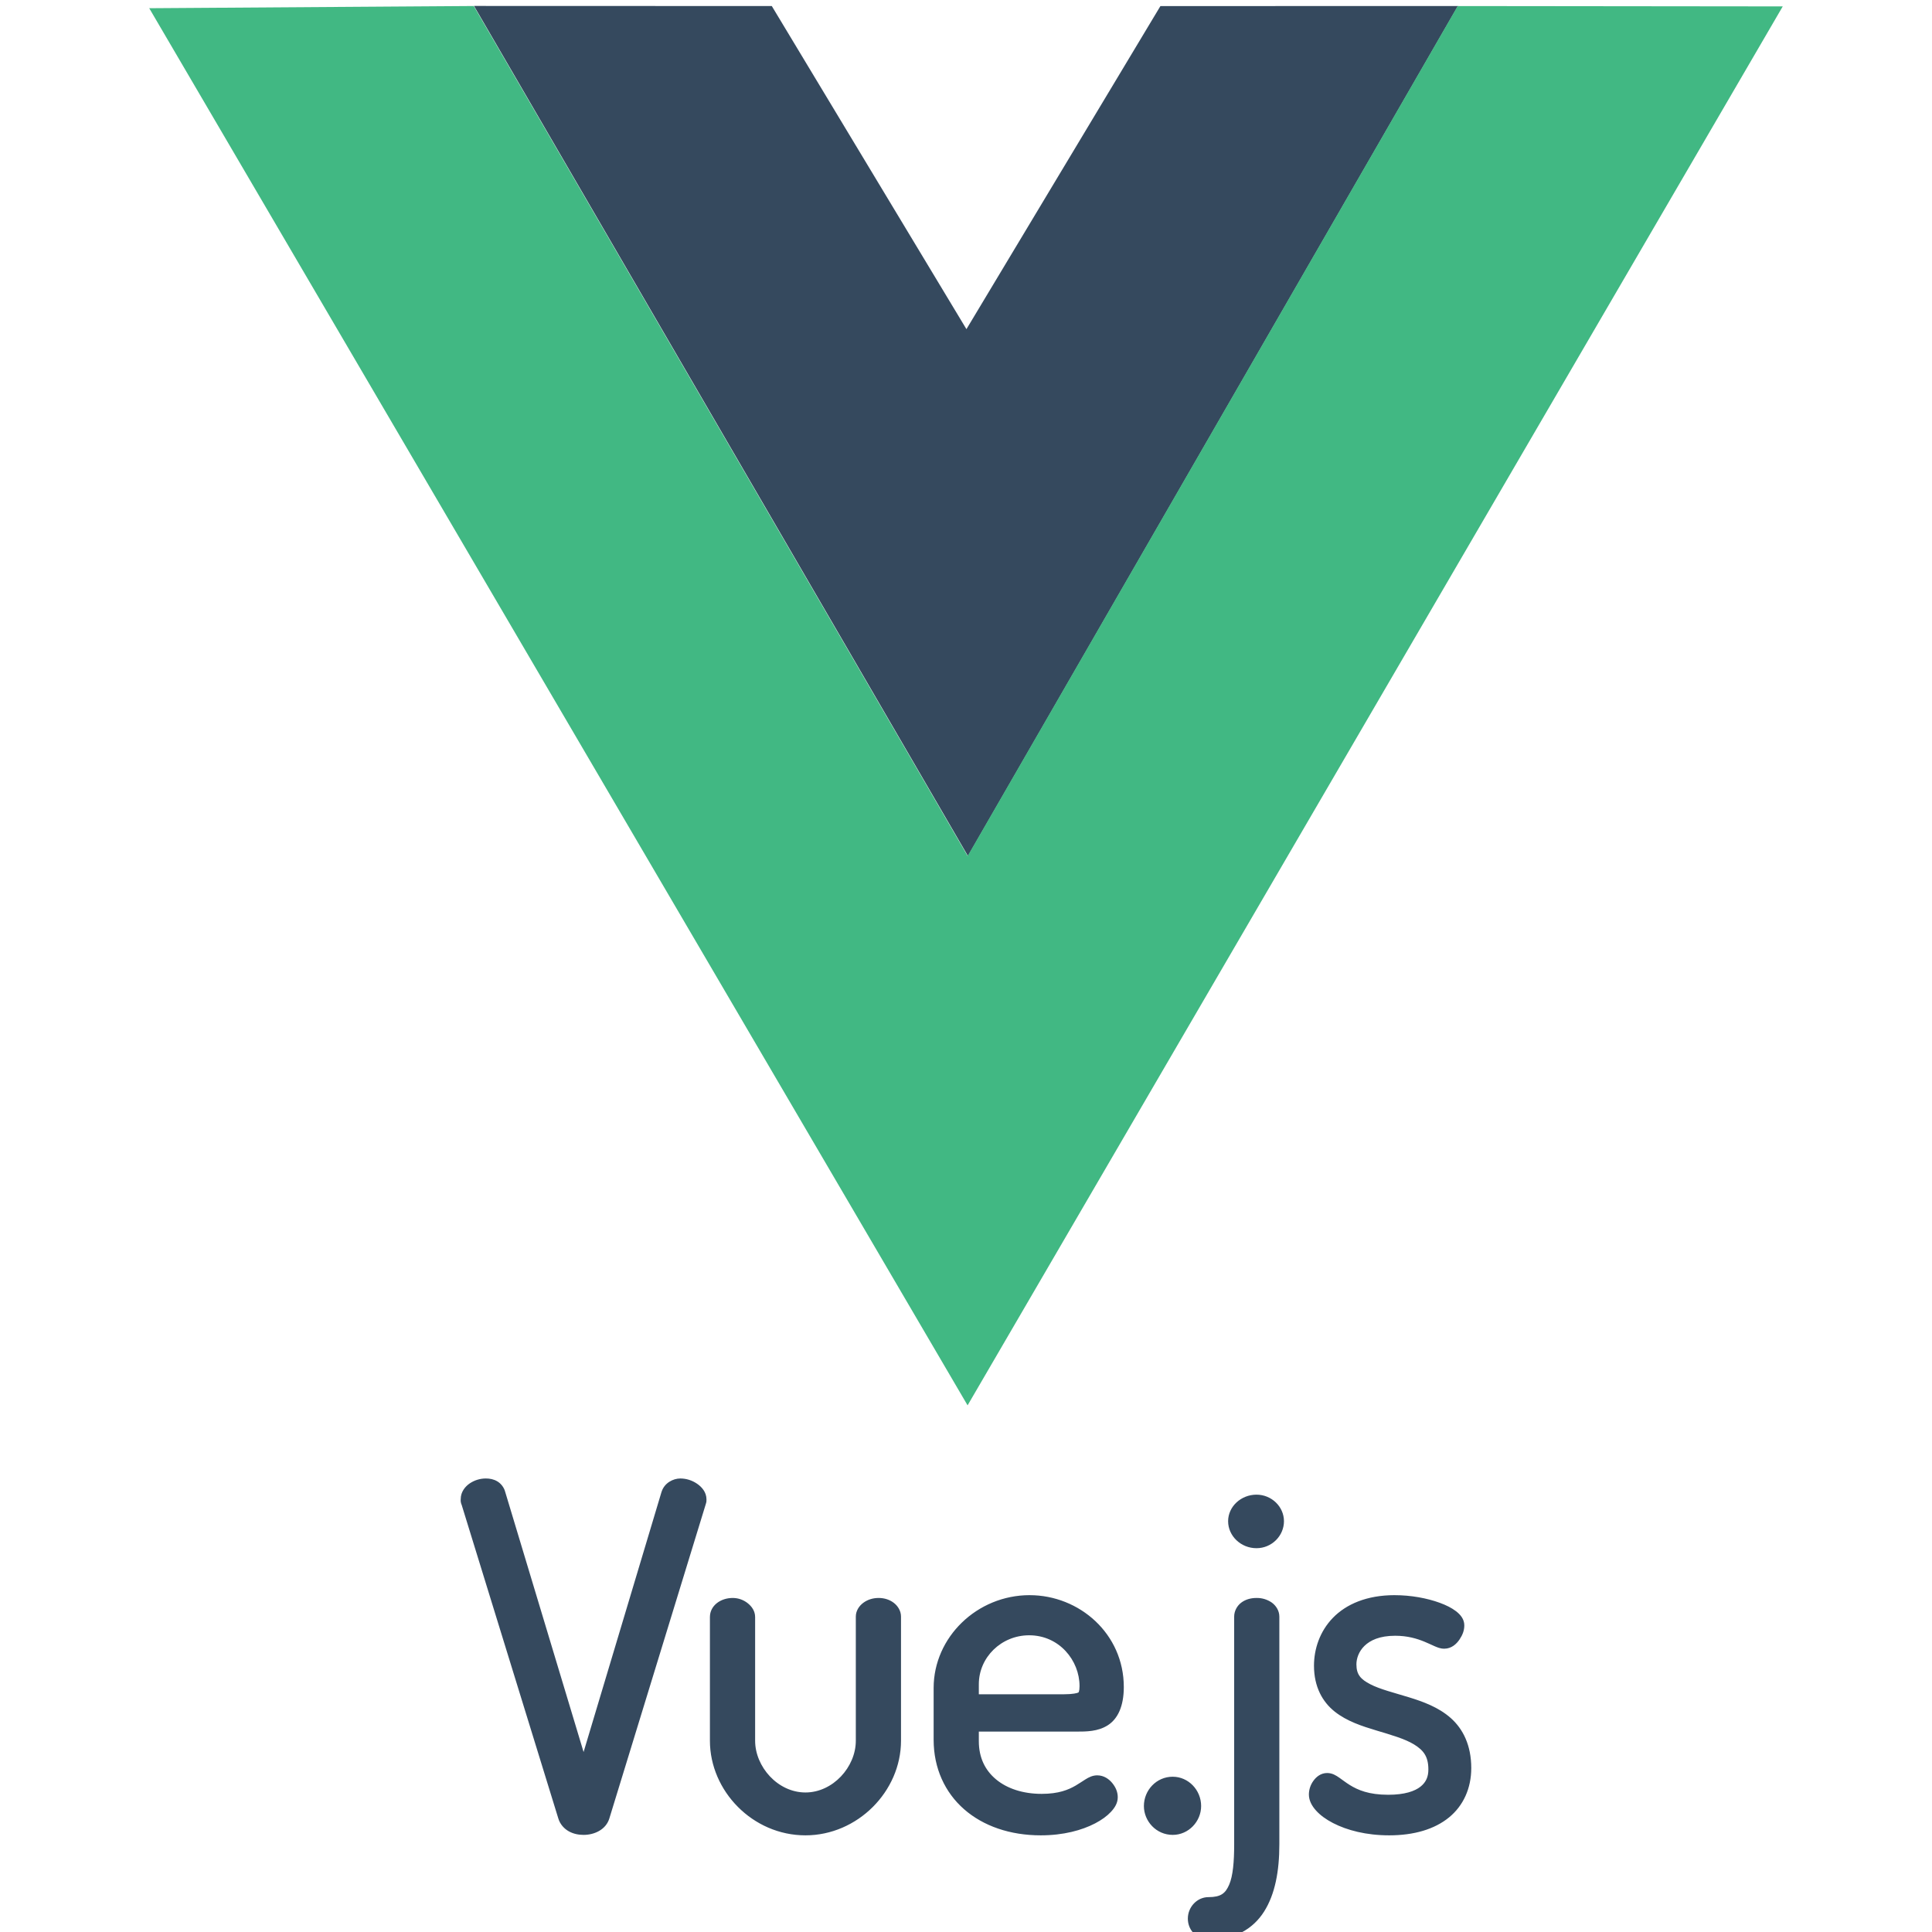
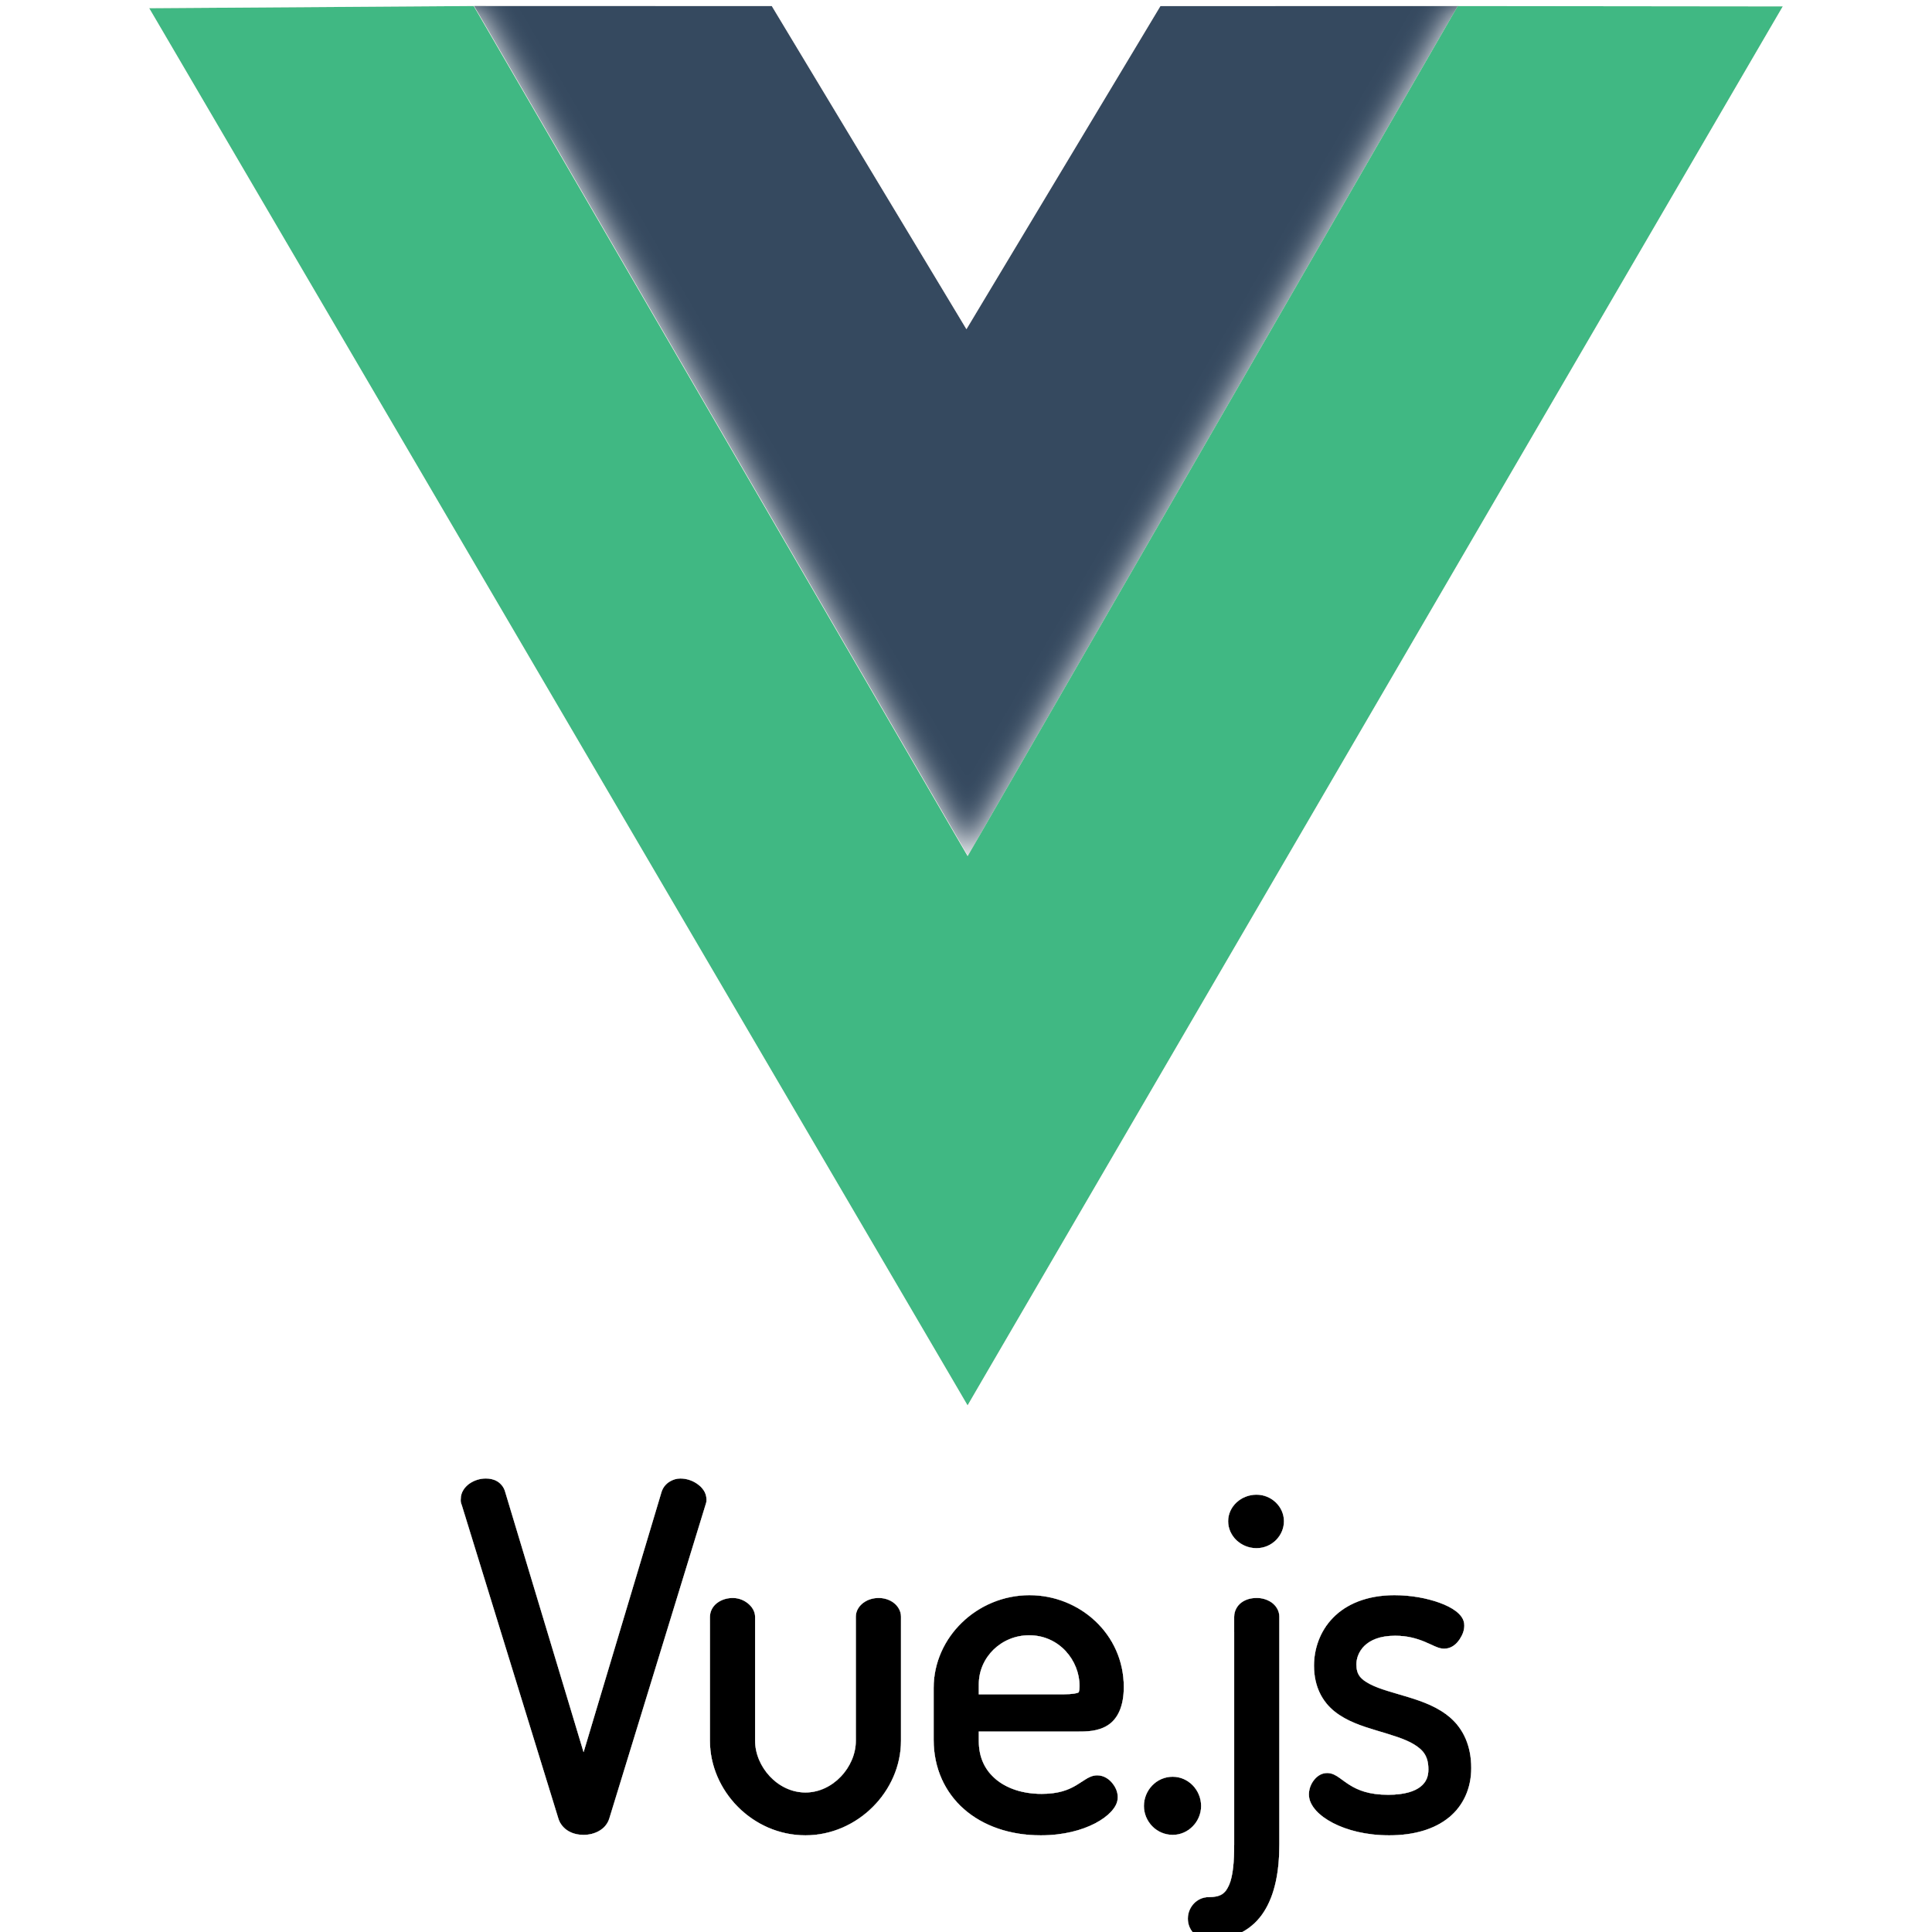
<svg xmlns="http://www.w3.org/2000/svg" viewBox="0 0 128 128">
-   <path d="M32.191 97.953a1.91 1.91 0 00-1.055.316c-.319.211-.611.575-.611 1.041 0 .062-.036.2.084.44l-.031-.076 6.41 20.797c.115.39.39.688.7.86s.648.235.978.235c.7 0 1.47-.334 1.705-1.088v-.002l6.404-20.875v-.076c0 .106.031.045.031-.183 0-.475-.303-.824-.627-1.043a1.966 1.966 0 00-1.101-.346c-.49 0-1.052.297-1.24.863l-.004.006-5.17 17.254-5.19-17.223c-.077-.308-.284-.565-.525-.709s-.504-.191-.758-.191zm51.055 1.072c-1.02 0-1.88.782-1.88 1.76s.846 1.787 1.88 1.787c1.014 0 1.82-.824 1.82-1.787s-.82-1.76-1.82-1.76zm-15.029 6.658c-3.488 0-6.361 2.792-6.361 6.147v3.438c0 1.879.748 3.49 2.02 4.601 1.27 1.112 3.044 1.727 5.077 1.727 1.502 0 2.727-.337 3.602-.793.438-.229.79-.485 1.049-.764.26-.28.45-.585.45-.967 0-.35-.134-.654-.353-.927-.218-.273-.562-.524-1.006-.524-.32 0-.566.135-.779.266-.213.13-.413.275-.654.414-.482.277-1.12.547-2.248.547-1.256 0-2.302-.358-3.024-.96-.72-.6-1.14-1.435-1.14-2.529v-.636h6.435c.687 0 1.45 0 2.11-.42.66-.422 1.06-1.26 1.06-2.533 0-3.53-2.944-6.086-6.238-6.086zm24.186 0c-1.854 0-3.218.6-4.094 1.502-.876.902-1.254 2.076-1.254 3.172 0 1.398.565 2.4 1.373 3.041.809.643 1.815.966 2.772 1.254.957.289 1.873.545 2.488.924.615.38.945.789.945 1.654 0 .465-.14.835-.517 1.137-.378.303-1.05.541-2.143.541-1.293 0-2.016-.319-2.543-.644-.263-.163-.475-.332-.693-.483s-.466-.314-.813-.314c-.417 0-.725.257-.912.523a1.546 1.546 0 00-.295.897c0 .405.198.761.477 1.07.28.309.657.584 1.121.824.927.48 2.204.815 3.72.815 1.647 0 3.001-.402 3.96-1.182.958-.78 1.48-1.939 1.48-3.275 0-1.51-.549-2.595-1.357-3.313-.809-.717-1.83-1.087-2.801-1.385-.971-.297-1.906-.529-2.531-.855-.626-.326-.92-.627-.92-1.32 0-.375.15-.847.531-1.22.381-.371 1.003-.673 2.037-.673.826 0 1.44.19 1.932.39.246.101.46.206.662.294.203.087.39.173.658.173.485 0 .818-.32 1.016-.617.198-.297.312-.59.312-.926 0-.42-.261-.718-.55-.94s-.653-.402-1.073-.556c-.84-.308-1.912-.507-2.988-.507zm-43.857.186c-.811 0-1.512.509-1.512 1.266v8.193c0 3.324 2.826 6.268 6.33 6.268 3.446 0 6.33-2.91 6.33-6.268v-8.223c0-.378-.208-.707-.482-.916-.274-.208-.622-.32-1-.32s-.728.11-1.008.315c-.28.204-.504.53-.504.921v8.223c0 1.742-1.518 3.428-3.336 3.428-1.847 0-3.335-1.716-3.335-3.428v-8.193c0-.393-.215-.695-.48-.91s-.615-.356-1.003-.356zm34.701 0c-.38 0-.73.098-1.01.309-.28.21-.47.558-.47.927v15.096c0 1.133-.08 2.083-.329 2.659-.248.575-.542.83-1.38.83-.741 0-1.36.647-1.36 1.422 0 .321.104.675.367.95s.672.438 1.145.438c1.594 0 2.814-.707 3.54-1.855.728-1.149 1.01-2.685 1.01-4.444v-15.096c0-.393-.224-.735-.51-.937a1.723 1.723 0 00-1.003-.299zm-15.061 2.473c1.991 0 3.336 1.667 3.336 3.365 0 .185-.02.306-.04.361-.018.055-.016.048-.044.067-.055.036-.363.115-.951.115H64.85v-.666c0-1.777 1.485-3.242 3.336-3.242zm9.512 9.37c-1.088 0-1.912.9-1.912 1.942 0 1 .812 1.912 1.912 1.912 1.042 0 1.88-.884 1.88-1.912 0-1.067-.852-1.941-1.88-1.941z" fill="#35495e" style="block-progression:tb;isolation:auto;mix-blend-mode:normal;solid-color:#000;text-decoration-color:#000;text-decoration-line:none;text-decoration-style:solid;text-indent:0;text-transform:none;white-space:normal" />
+   <style>
+     path {
+       filter: drop-shadow(0px 0px 1px #fff);
+     }
+   </style>
+   <path d="M32.191 97.953a1.91 1.91 0 00-1.055.316c-.319.211-.611.575-.611 1.041 0 .062-.036.2.084.44l-.031-.076 6.41 20.797c.115.39.39.688.7.86s.648.235.978.235c.7 0 1.47-.334 1.705-1.088v-.002l6.404-20.875v-.076c0 .106.031.045.031-.183 0-.475-.303-.824-.627-1.043a1.966 1.966 0 00-1.101-.346c-.49 0-1.052.297-1.24.863l-.004.006-5.17 17.254-5.19-17.223c-.077-.308-.284-.565-.525-.709s-.504-.191-.758-.191zm51.055 1.072c-1.02 0-1.88.782-1.88 1.76s.846 1.787 1.88 1.787c1.014 0 1.82-.824 1.82-1.787s-.82-1.76-1.82-1.76zm-15.029 6.658c-3.488 0-6.361 2.792-6.361 6.147v3.438c0 1.879.748 3.49 2.02 4.601 1.27 1.112 3.044 1.727 5.077 1.727 1.502 0 2.727-.337 3.602-.793.438-.229.79-.485 1.049-.764.26-.28.45-.585.45-.967 0-.35-.134-.654-.353-.927-.218-.273-.562-.524-1.006-.524-.32 0-.566.135-.779.266-.213.13-.413.275-.654.414-.482.277-1.12.547-2.248.547-1.256 0-2.302-.358-3.024-.96-.72-.6-1.14-1.435-1.14-2.529v-.636h6.435c.687 0 1.45 0 2.11-.42.66-.422 1.06-1.26 1.06-2.533 0-3.53-2.944-6.086-6.238-6.086zm24.186 0c-1.854 0-3.218.6-4.094 1.502-.876.902-1.254 2.076-1.254 3.172 0 1.398.565 2.4 1.373 3.041.809.643 1.815.966 2.772 1.254.957.289 1.873.545 2.488.924.615.38.945.789.945 1.654 0 .465-.14.835-.517 1.137-.378.303-1.05.541-2.143.541-1.293 0-2.016-.319-2.543-.644-.263-.163-.475-.332-.693-.483s-.466-.314-.813-.314c-.417 0-.725.257-.912.523a1.546 1.546 0 00-.295.897c0 .405.198.761.477 1.07.28.309.657.584 1.121.824.927.48 2.204.815 3.72.815 1.647 0 3.001-.402 3.96-1.182.958-.78 1.48-1.939 1.48-3.275 0-1.51-.549-2.595-1.357-3.313-.809-.717-1.83-1.087-2.801-1.385-.971-.297-1.906-.529-2.531-.855-.626-.326-.92-.627-.92-1.32 0-.375.15-.847.531-1.22.381-.371 1.003-.673 2.037-.673.826 0 1.44.19 1.932.39.246.101.46.206.662.294.203.087.39.173.658.173.485 0 .818-.32 1.016-.617.198-.297.312-.59.312-.926 0-.42-.261-.718-.55-.94s-.653-.402-1.073-.556c-.84-.308-1.912-.507-2.988-.507zm-43.857.186c-.811 0-1.512.509-1.512 1.266v8.193c0 3.324 2.826 6.268 6.33 6.268 3.446 0 6.33-2.91 6.33-6.268v-8.223c0-.378-.208-.707-.482-.916-.274-.208-.622-.32-1-.32s-.728.11-1.008.315c-.28.204-.504.53-.504.921v8.223c0 1.742-1.518 3.428-3.336 3.428-1.847 0-3.335-1.716-3.335-3.428v-8.193c0-.393-.215-.695-.48-.91s-.615-.356-1.003-.356zm34.701 0c-.38 0-.73.098-1.01.309-.28.21-.47.558-.47.927v15.096c0 1.133-.08 2.083-.329 2.659-.248.575-.542.83-1.38.83-.741 0-1.36.647-1.36 1.422 0 .321.104.675.367.95s.672.438 1.145.438c1.594 0 2.814-.707 3.54-1.855.728-1.149 1.01-2.685 1.01-4.444v-15.096c0-.393-.224-.735-.51-.937a1.723 1.723 0 00-1.003-.299zm-15.061 2.473c1.991 0 3.336 1.667 3.336 3.365 0 .185-.02.306-.04.361-.018.055-.016.048-.044.067-.055.036-.363.115-.951.115H64.85v-.666c0-1.777 1.485-3.242 3.336-3.242zm9.512 9.37c-1.088 0-1.912.9-1.912 1.942 0 1 .812 1.912 1.912 1.912 1.042 0 1.88-.884 1.88-1.912 0-1.067-.852-1.941-1.88-1.941z" fill="#040404" style="block-progression:tb;isolation:auto;mix-blend-mode:normal;solid-color:#000;text-decoration-color:#000;text-decoration-line:none;text-decoration-style:solid;text-indent:0;text-transform:none;white-space:normal" />
  <path fill="none" d="M9.106 0l42.76.136 12.151 20.988L76.396.136 118.893 0 64.142 94.469zm108.912.546L97.124.564 64.123 57.218 31.14.564 9.914.547 64.13 93.086zM96.448.54l-19.51.143-12.91 21.14L51.319.683 31.769.54 64.13 55.841zM31.403.394L51.133.4l12.896 21.407L76.88.403 96.592.398 64.128 56.71" />
  <path fill="#35495e" d="M31.404.394L51.133.4l12.896 21.407L76.88.403 96.592.398 64.128 56.71z" />
  <path fill="#41b883" d="M9.887.544l21.5-.146 32.722 56.315L96.575.401l21.537.023-54.007 92.684z" />
</svg>
